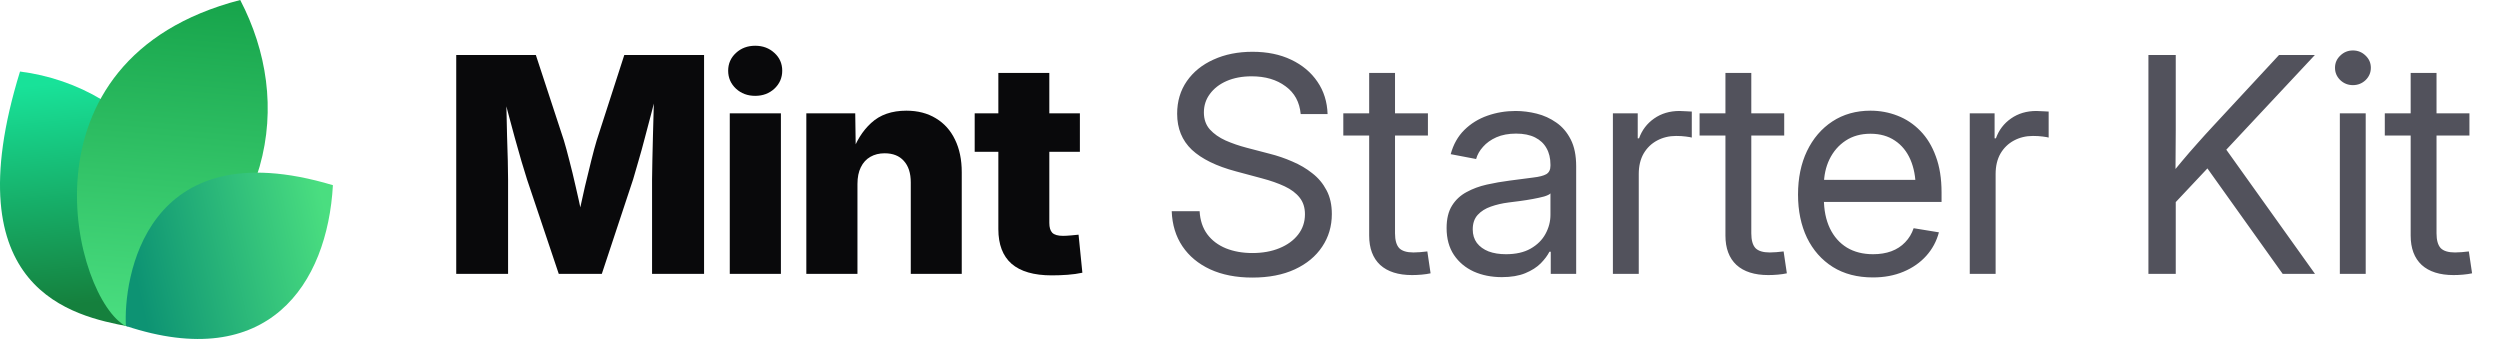
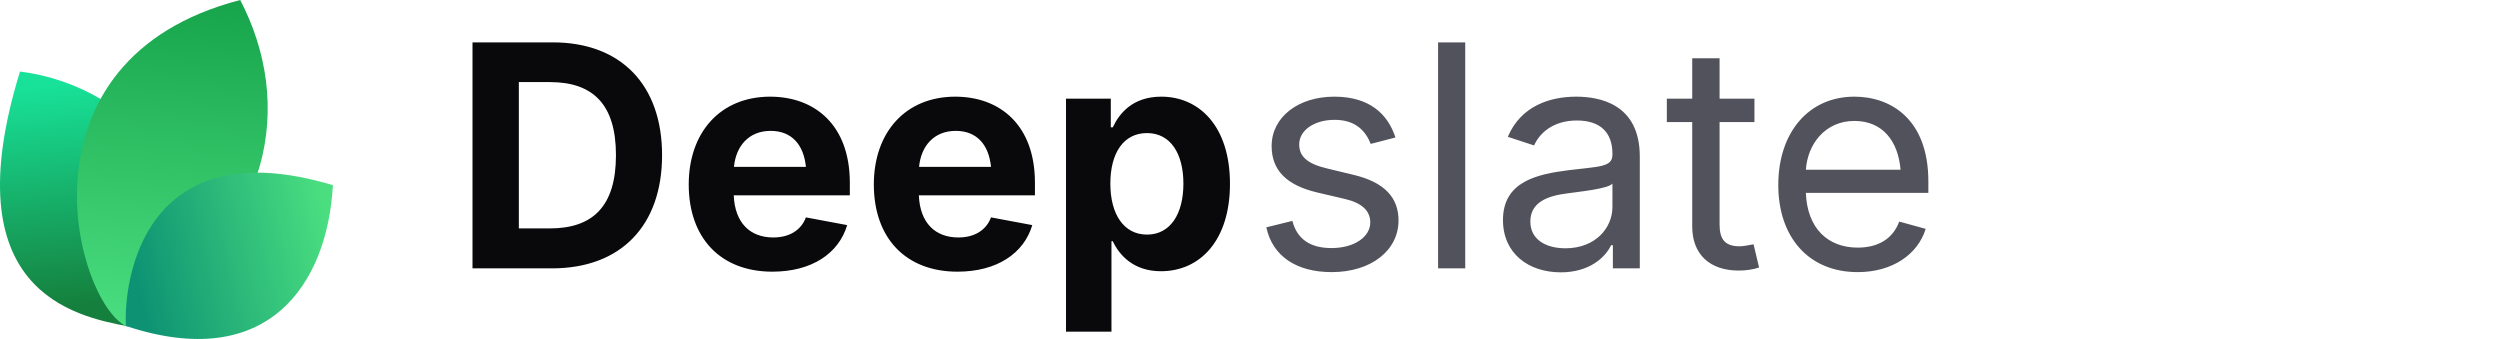
<svg xmlns="http://www.w3.org/2000/svg" width="177" height="24" viewBox="0 0 177 24" fill="none">
-   <path d="M9.061 23.108C5.268 22.377 -3.391 20.627 1.417 5.064C9.634 6.099 16.973 14.064 9.061 23.108Z" fill="url(#paint0_linear_17557_2020)" />
-   <path d="M8.919 23.094C5.276 21.222 0.784 4.209 17.007 0C20.757 7.193 19.621 16.545 8.919 23.094Z" fill="url(#paint1_linear_17557_2020)" />
-   <path d="M8.914 23.079C8.735 19.882 10.159 9.085 23.57 13.111C23.181 20.123 18.984 26.418 8.914 23.079Z" fill="url(#paint2_linear_17557_2020)" />
-   <path d="M32.301 19.392V3.894H37.938L39.925 9.948C40.036 10.315 40.164 10.787 40.31 11.362C40.462 11.938 40.611 12.552 40.757 13.204C40.91 13.855 41.048 14.483 41.173 15.086C41.305 15.682 41.412 16.192 41.495 16.615H40.695C40.771 16.192 40.871 15.682 40.996 15.086C41.128 14.49 41.267 13.866 41.412 13.214C41.565 12.562 41.714 11.948 41.86 11.373C42.005 10.79 42.133 10.315 42.244 9.948L44.2 3.894H49.848V19.392H46.166V12.704C46.166 12.357 46.173 11.917 46.187 11.383C46.2 10.849 46.214 10.27 46.228 9.646C46.249 9.022 46.266 8.391 46.28 7.753C46.301 7.115 46.311 6.519 46.311 5.964H46.623C46.485 6.561 46.332 7.181 46.166 7.826C45.999 8.471 45.833 9.102 45.666 9.719C45.507 10.336 45.351 10.901 45.198 11.414C45.053 11.928 44.928 12.357 44.824 12.704L42.608 19.392H39.561L37.314 12.704C37.203 12.357 37.072 11.928 36.919 11.414C36.773 10.901 36.614 10.34 36.441 9.729C36.274 9.112 36.104 8.481 35.931 7.836C35.764 7.192 35.608 6.567 35.463 5.964H35.827C35.834 6.512 35.844 7.105 35.858 7.743C35.872 8.374 35.886 9.005 35.9 9.636C35.92 10.26 35.938 10.839 35.952 11.373C35.965 11.907 35.972 12.351 35.972 12.704V19.392H32.301ZM51.668 19.392V8.024H55.288V19.392H51.668ZM53.468 6.786C52.927 6.786 52.473 6.616 52.105 6.276C51.738 5.93 51.554 5.507 51.554 5.007C51.554 4.508 51.738 4.088 52.105 3.749C52.473 3.409 52.927 3.239 53.468 3.239C54.009 3.239 54.463 3.409 54.83 3.749C55.198 4.082 55.382 4.501 55.382 5.007C55.382 5.507 55.198 5.93 54.83 6.276C54.463 6.616 54.009 6.786 53.468 6.786ZM60.708 13.027V19.392H57.088V8.024H60.551L60.593 10.967H60.281C60.593 10.024 61.061 9.268 61.685 8.7C62.309 8.124 63.138 7.836 64.171 7.836C64.975 7.836 65.672 8.017 66.262 8.377C66.851 8.731 67.302 9.234 67.614 9.885C67.933 10.537 68.092 11.307 68.092 12.194V19.392H64.483V12.912C64.483 12.26 64.32 11.754 63.994 11.394C63.675 11.033 63.221 10.853 62.632 10.853C62.25 10.853 61.914 10.936 61.623 11.102C61.332 11.269 61.106 11.515 60.947 11.841C60.787 12.16 60.708 12.555 60.708 13.027ZM76.456 8.024V10.749H69.008V8.024H76.456ZM70.683 5.163H74.292V15.783C74.292 16.102 74.361 16.334 74.5 16.48C74.646 16.625 74.899 16.698 75.259 16.698C75.405 16.698 75.596 16.688 75.831 16.667C76.074 16.646 76.251 16.629 76.362 16.615L76.632 19.309C76.313 19.378 75.963 19.427 75.582 19.455C75.207 19.482 74.836 19.496 74.469 19.496C73.2 19.496 72.25 19.222 71.619 18.674C70.995 18.127 70.683 17.308 70.683 16.22V5.163Z" fill="#09090B" />
-   <path d="M88.667 19.652C87.523 19.652 86.528 19.458 85.682 19.07C84.843 18.681 84.188 18.137 83.716 17.437C83.245 16.736 82.992 15.908 82.957 14.951H84.933C84.968 15.596 85.148 16.14 85.474 16.584C85.8 17.021 86.24 17.354 86.795 17.582C87.35 17.804 87.974 17.915 88.667 17.915C89.388 17.915 90.026 17.801 90.581 17.572C91.143 17.343 91.583 17.024 91.902 16.615C92.228 16.199 92.391 15.717 92.391 15.169C92.391 14.698 92.266 14.306 92.017 13.994C91.767 13.675 91.413 13.408 90.956 13.193C90.498 12.978 89.954 12.787 89.323 12.621L87.502 12.132C86.123 11.765 85.082 11.255 84.382 10.603C83.689 9.944 83.342 9.095 83.342 8.055C83.342 7.174 83.571 6.404 84.028 5.746C84.486 5.087 85.117 4.577 85.921 4.217C86.726 3.849 87.645 3.666 88.678 3.666C89.718 3.666 90.63 3.853 91.413 4.227C92.204 4.602 92.824 5.122 93.275 5.787C93.726 6.446 93.965 7.209 93.993 8.076H92.089C92.013 7.23 91.656 6.574 91.018 6.11C90.387 5.638 89.586 5.403 88.615 5.403C87.95 5.403 87.36 5.513 86.847 5.735C86.341 5.957 85.946 6.262 85.661 6.651C85.377 7.032 85.235 7.469 85.235 7.961C85.235 8.447 85.377 8.849 85.661 9.168C85.946 9.48 86.317 9.74 86.774 9.948C87.232 10.149 87.724 10.319 88.251 10.457L89.884 10.884C90.439 11.023 90.977 11.206 91.496 11.435C92.023 11.657 92.495 11.934 92.911 12.267C93.334 12.593 93.67 12.995 93.92 13.474C94.17 13.945 94.294 14.504 94.294 15.149C94.294 16.015 94.066 16.788 93.608 17.468C93.157 18.148 92.512 18.681 91.673 19.07C90.834 19.458 89.832 19.652 88.667 19.652ZM101.097 8.024V9.594H95.106V8.024H101.097ZM96.937 5.163H98.767V16.521C98.767 17 98.865 17.347 99.059 17.562C99.26 17.77 99.6 17.874 100.078 17.874C100.21 17.874 100.366 17.867 100.546 17.853C100.733 17.832 100.903 17.815 101.056 17.801L101.285 19.351C101.097 19.392 100.886 19.423 100.65 19.444C100.414 19.465 100.189 19.475 99.974 19.475C98.996 19.475 98.244 19.236 97.717 18.758C97.197 18.272 96.937 17.579 96.937 16.677V5.163ZM106.33 19.621C105.595 19.621 104.932 19.489 104.343 19.226C103.754 18.955 103.285 18.564 102.939 18.05C102.592 17.53 102.419 16.896 102.419 16.147C102.419 15.495 102.547 14.965 102.804 14.556C103.06 14.146 103.403 13.828 103.833 13.599C104.263 13.363 104.742 13.186 105.269 13.068C105.796 12.95 106.333 12.857 106.881 12.787C107.574 12.69 108.132 12.617 108.555 12.569C108.978 12.52 109.287 12.441 109.481 12.33C109.675 12.212 109.772 12.014 109.772 11.737V11.654C109.772 11.203 109.679 10.815 109.492 10.489C109.311 10.163 109.041 9.91 108.68 9.729C108.32 9.549 107.872 9.459 107.338 9.459C106.805 9.459 106.34 9.546 105.945 9.719C105.556 9.892 105.241 10.118 104.998 10.395C104.755 10.665 104.593 10.953 104.509 11.258L102.71 10.915C102.897 10.222 103.22 9.65 103.677 9.199C104.135 8.748 104.679 8.412 105.31 8.19C105.941 7.968 106.607 7.857 107.307 7.857C107.8 7.857 108.295 7.92 108.795 8.044C109.301 8.169 109.765 8.381 110.188 8.679C110.611 8.97 110.951 9.369 111.208 9.875C111.464 10.374 111.593 11.005 111.593 11.768V19.392H109.793V17.822H109.7C109.568 18.085 109.363 18.359 109.086 18.643C108.809 18.921 108.444 19.153 107.994 19.34C107.543 19.527 106.988 19.621 106.33 19.621ZM106.621 17.998C107.321 17.998 107.904 17.867 108.368 17.603C108.84 17.333 109.19 16.986 109.419 16.563C109.654 16.133 109.772 15.682 109.772 15.211V13.692C109.703 13.769 109.554 13.841 109.325 13.911C109.096 13.973 108.829 14.032 108.524 14.088C108.226 14.143 107.921 14.192 107.609 14.233C107.304 14.275 107.033 14.309 106.798 14.337C106.354 14.393 105.938 14.49 105.549 14.628C105.168 14.76 104.86 14.954 104.624 15.211C104.388 15.467 104.27 15.811 104.27 16.241C104.27 16.615 104.367 16.934 104.561 17.198C104.762 17.461 105.04 17.662 105.393 17.801C105.747 17.933 106.156 17.998 106.621 17.998ZM114.193 19.392V8.024H115.951V9.792H116.045C116.253 9.209 116.61 8.741 117.116 8.388C117.622 8.034 118.219 7.857 118.905 7.857C119.058 7.857 119.217 7.864 119.384 7.878C119.55 7.885 119.682 7.892 119.779 7.899V9.74C119.716 9.719 119.578 9.695 119.363 9.667C119.155 9.639 118.922 9.625 118.666 9.625C118.174 9.625 117.726 9.733 117.324 9.948C116.922 10.163 116.603 10.471 116.367 10.874C116.138 11.276 116.024 11.758 116.024 12.319V19.392H114.193ZM126.322 8.024V9.594H120.33V8.024H126.322ZM122.161 5.163H123.992V16.521C123.992 17 124.089 17.347 124.283 17.562C124.484 17.77 124.824 17.874 125.302 17.874C125.434 17.874 125.59 17.867 125.77 17.853C125.958 17.832 126.127 17.815 126.28 17.801L126.509 19.351C126.322 19.392 126.11 19.423 125.874 19.444C125.639 19.465 125.413 19.475 125.198 19.475C124.221 19.475 123.468 19.236 122.941 18.758C122.421 18.272 122.161 17.579 122.161 16.677V5.163ZM132.604 19.642C131.502 19.642 130.555 19.396 129.765 18.903C128.974 18.404 128.364 17.714 127.934 16.834C127.511 15.946 127.3 14.927 127.3 13.775C127.3 12.611 127.511 11.584 127.934 10.697C128.364 9.802 128.964 9.102 129.734 8.596C130.51 8.089 131.408 7.836 132.428 7.836C133.1 7.836 133.738 7.954 134.341 8.19C134.952 8.426 135.489 8.783 135.954 9.261C136.425 9.74 136.793 10.343 137.056 11.071C137.327 11.792 137.462 12.645 137.462 13.63V14.296H128.433V12.735H136.463L135.631 13.297C135.631 12.541 135.506 11.876 135.257 11.3C135.007 10.725 134.643 10.277 134.165 9.958C133.686 9.632 133.107 9.469 132.428 9.469C131.748 9.469 131.162 9.632 130.67 9.958C130.177 10.284 129.796 10.725 129.526 11.279C129.262 11.827 129.13 12.441 129.13 13.12V14.046C129.13 14.864 129.273 15.572 129.557 16.168C129.841 16.757 130.243 17.211 130.763 17.53C131.283 17.842 131.901 17.998 132.615 17.998C133.093 17.998 133.523 17.929 133.905 17.79C134.293 17.645 134.619 17.433 134.882 17.156C135.153 16.879 135.354 16.546 135.486 16.157L137.275 16.449C137.108 17.08 136.81 17.634 136.38 18.113C135.95 18.591 135.413 18.966 134.768 19.236C134.123 19.507 133.402 19.642 132.604 19.642ZM139.459 19.392V8.024H141.217V9.792H141.311C141.519 9.209 141.876 8.741 142.382 8.388C142.888 8.034 143.485 7.857 144.171 7.857C144.324 7.857 144.483 7.864 144.649 7.878C144.816 7.885 144.948 7.892 145.045 7.899V9.74C144.982 9.719 144.844 9.695 144.629 9.667C144.421 9.639 144.188 9.625 143.932 9.625C143.439 9.625 142.992 9.733 142.59 9.948C142.188 10.163 141.869 10.471 141.633 10.874C141.404 11.276 141.29 11.758 141.29 12.319V19.392H139.459ZM153.429 14.961V12.715C153.783 12.257 154.136 11.82 154.49 11.404C154.844 10.981 155.204 10.565 155.572 10.156C155.939 9.74 156.314 9.327 156.695 8.918L161.355 3.894H163.893L157.277 10.967H157.184L153.429 14.961ZM152.108 19.392V3.894H154.043V9.241L154.022 12.559L154.043 13.505V19.392H152.108ZM161.615 19.392L155.967 11.477L157.173 9.969L163.903 19.392H161.615ZM165.661 19.392V8.024H167.492V19.392H165.661ZM166.587 6.027C166.24 6.027 165.942 5.909 165.692 5.673C165.443 5.43 165.318 5.139 165.318 4.799C165.318 4.459 165.443 4.172 165.692 3.936C165.942 3.693 166.24 3.572 166.587 3.572C166.934 3.572 167.232 3.693 167.482 3.936C167.731 4.172 167.856 4.459 167.856 4.799C167.856 5.139 167.731 5.43 167.482 5.673C167.232 5.909 166.934 6.027 166.587 6.027ZM174.836 8.024V9.594H168.844V8.024H174.836ZM170.675 5.163H172.506V16.521C172.506 17 172.603 17.347 172.797 17.562C172.998 17.77 173.338 17.874 173.816 17.874C173.948 17.874 174.104 17.867 174.284 17.853C174.472 17.832 174.641 17.815 174.794 17.801L175.023 19.351C174.836 19.392 174.624 19.423 174.388 19.444C174.153 19.465 173.927 19.475 173.712 19.475C172.735 19.475 171.982 19.236 171.455 18.758C170.935 18.272 170.675 17.579 170.675 16.677V5.163Z" fill="#52525C" />
+   <path d="M9.061 23.108C5.268 22.377 -3.391 20.627 1.417 5.064C9.634 6.099 16.973 14.064 9.061 23.108Z" fill="url(#paint0)" />
+   <path d="M8.919 23.094C5.276 21.222 0.784 4.209 17.007 0C20.757 7.193 19.621 16.545 8.919 23.094Z" fill="url(#paint1)" />
+   <path d="M8.914 23.079C8.735 19.882 10.159 9.085 23.57 13.111C23.181 20.123 18.984 26.418 8.914 23.079Z" fill="url(#paint2)" />
+   <text x="32" y="19" font-family="Inter, system-ui, sans-serif" font-size="22" font-weight="700" fill="#09090B">Deep</text>
+   <text x="88.5" y="19" font-family="Inter, system-ui, sans-serif" font-size="22" font-weight="400" fill="#52525C">slate</text>
  <defs>
-     <linearGradient id="paint0_linear_17557_2020" x1="3.776" y1="5.916" x2="5.232" y2="21.559" gradientUnits="userSpaceOnUse">
+     <linearGradient id="paint0" x1="3.776" y1="5.916" x2="5.232" y2="21.559" gradientUnits="userSpaceOnUse">
      <stop stop-color="#18E299" />
      <stop offset="1" stop-color="#15803D" />
    </linearGradient>
-     <linearGradient id="paint1_linear_17557_2020" x1="12.171" y1="-0.718" x2="10.19" y2="22.983" gradientUnits="userSpaceOnUse">
+     <linearGradient id="paint1" x1="12.171" y1="-0.718" x2="10.19" y2="22.983" gradientUnits="userSpaceOnUse">
      <stop stop-color="#16A34A" />
      <stop offset="1" stop-color="#4ADE80" />
    </linearGradient>
-     <linearGradient id="paint2_linear_17557_2020" x1="23.133" y1="15.353" x2="9.338" y2="18.52" gradientUnits="userSpaceOnUse">
+     <linearGradient id="paint2" x1="23.133" y1="15.353" x2="9.338" y2="18.52" gradientUnits="userSpaceOnUse">
      <stop stop-color="#4ADE80" />
      <stop offset="1" stop-color="#0D9373" />
    </linearGradient>
  </defs>
</svg>
